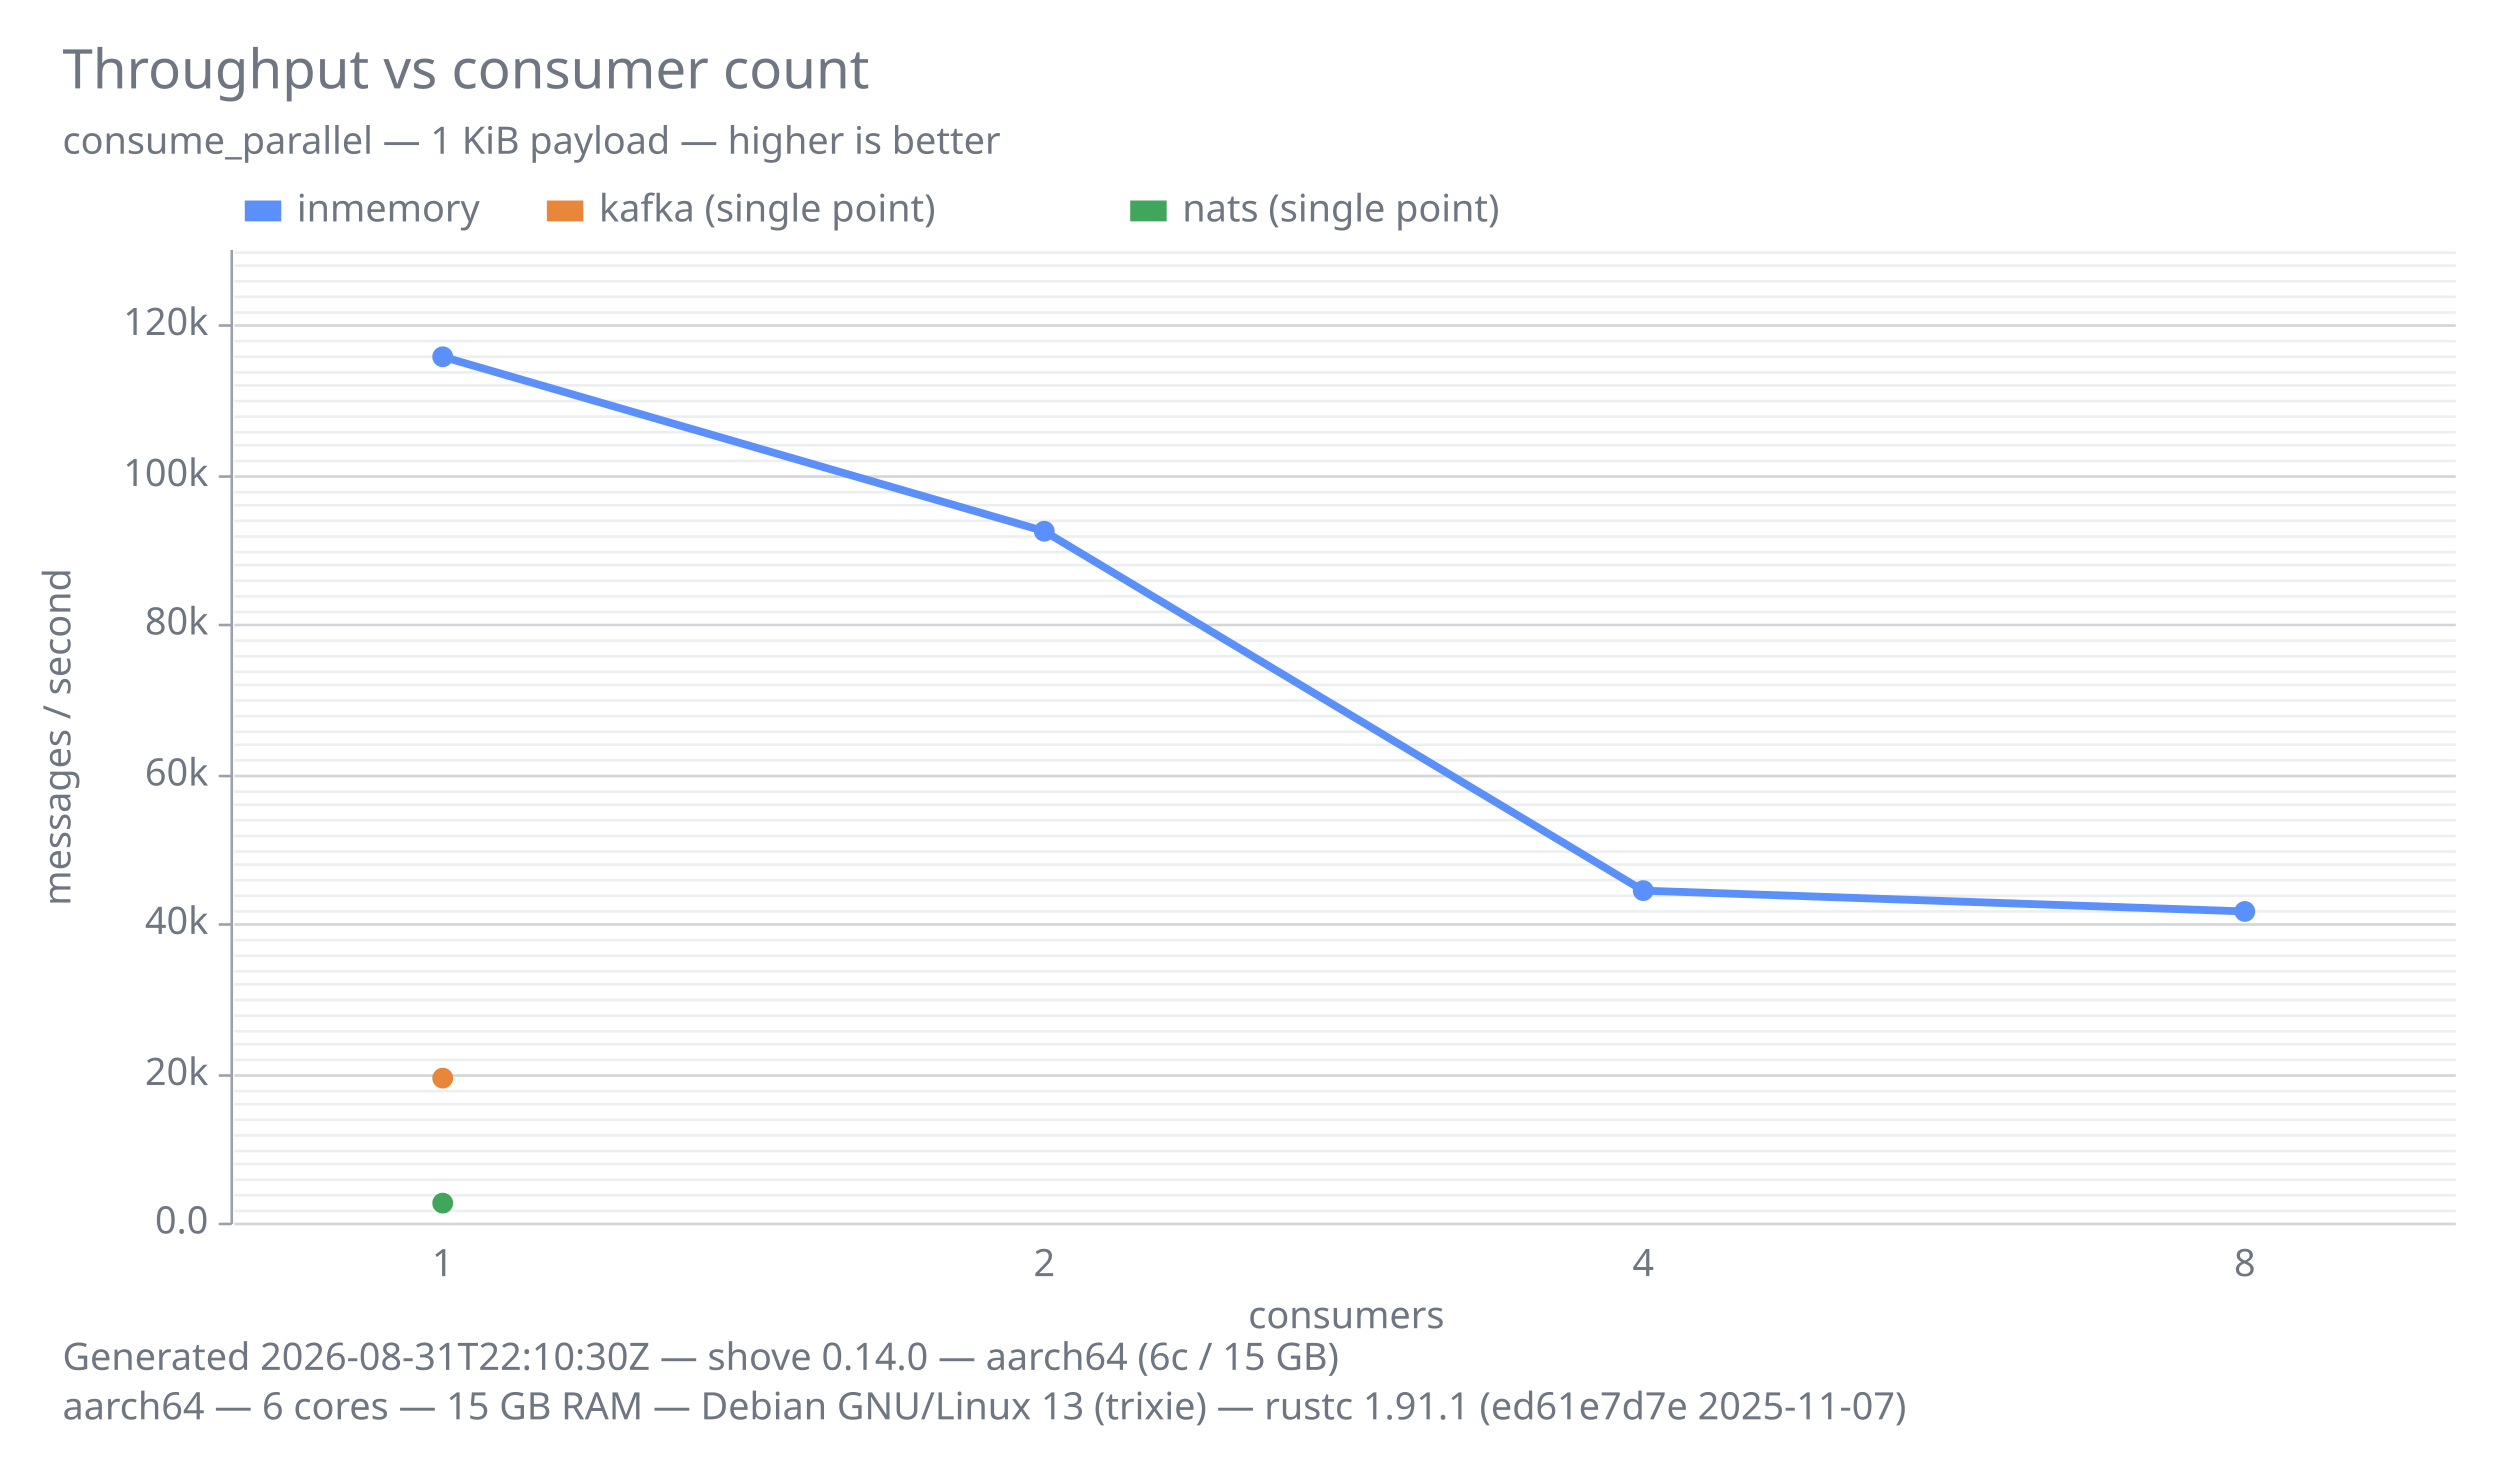
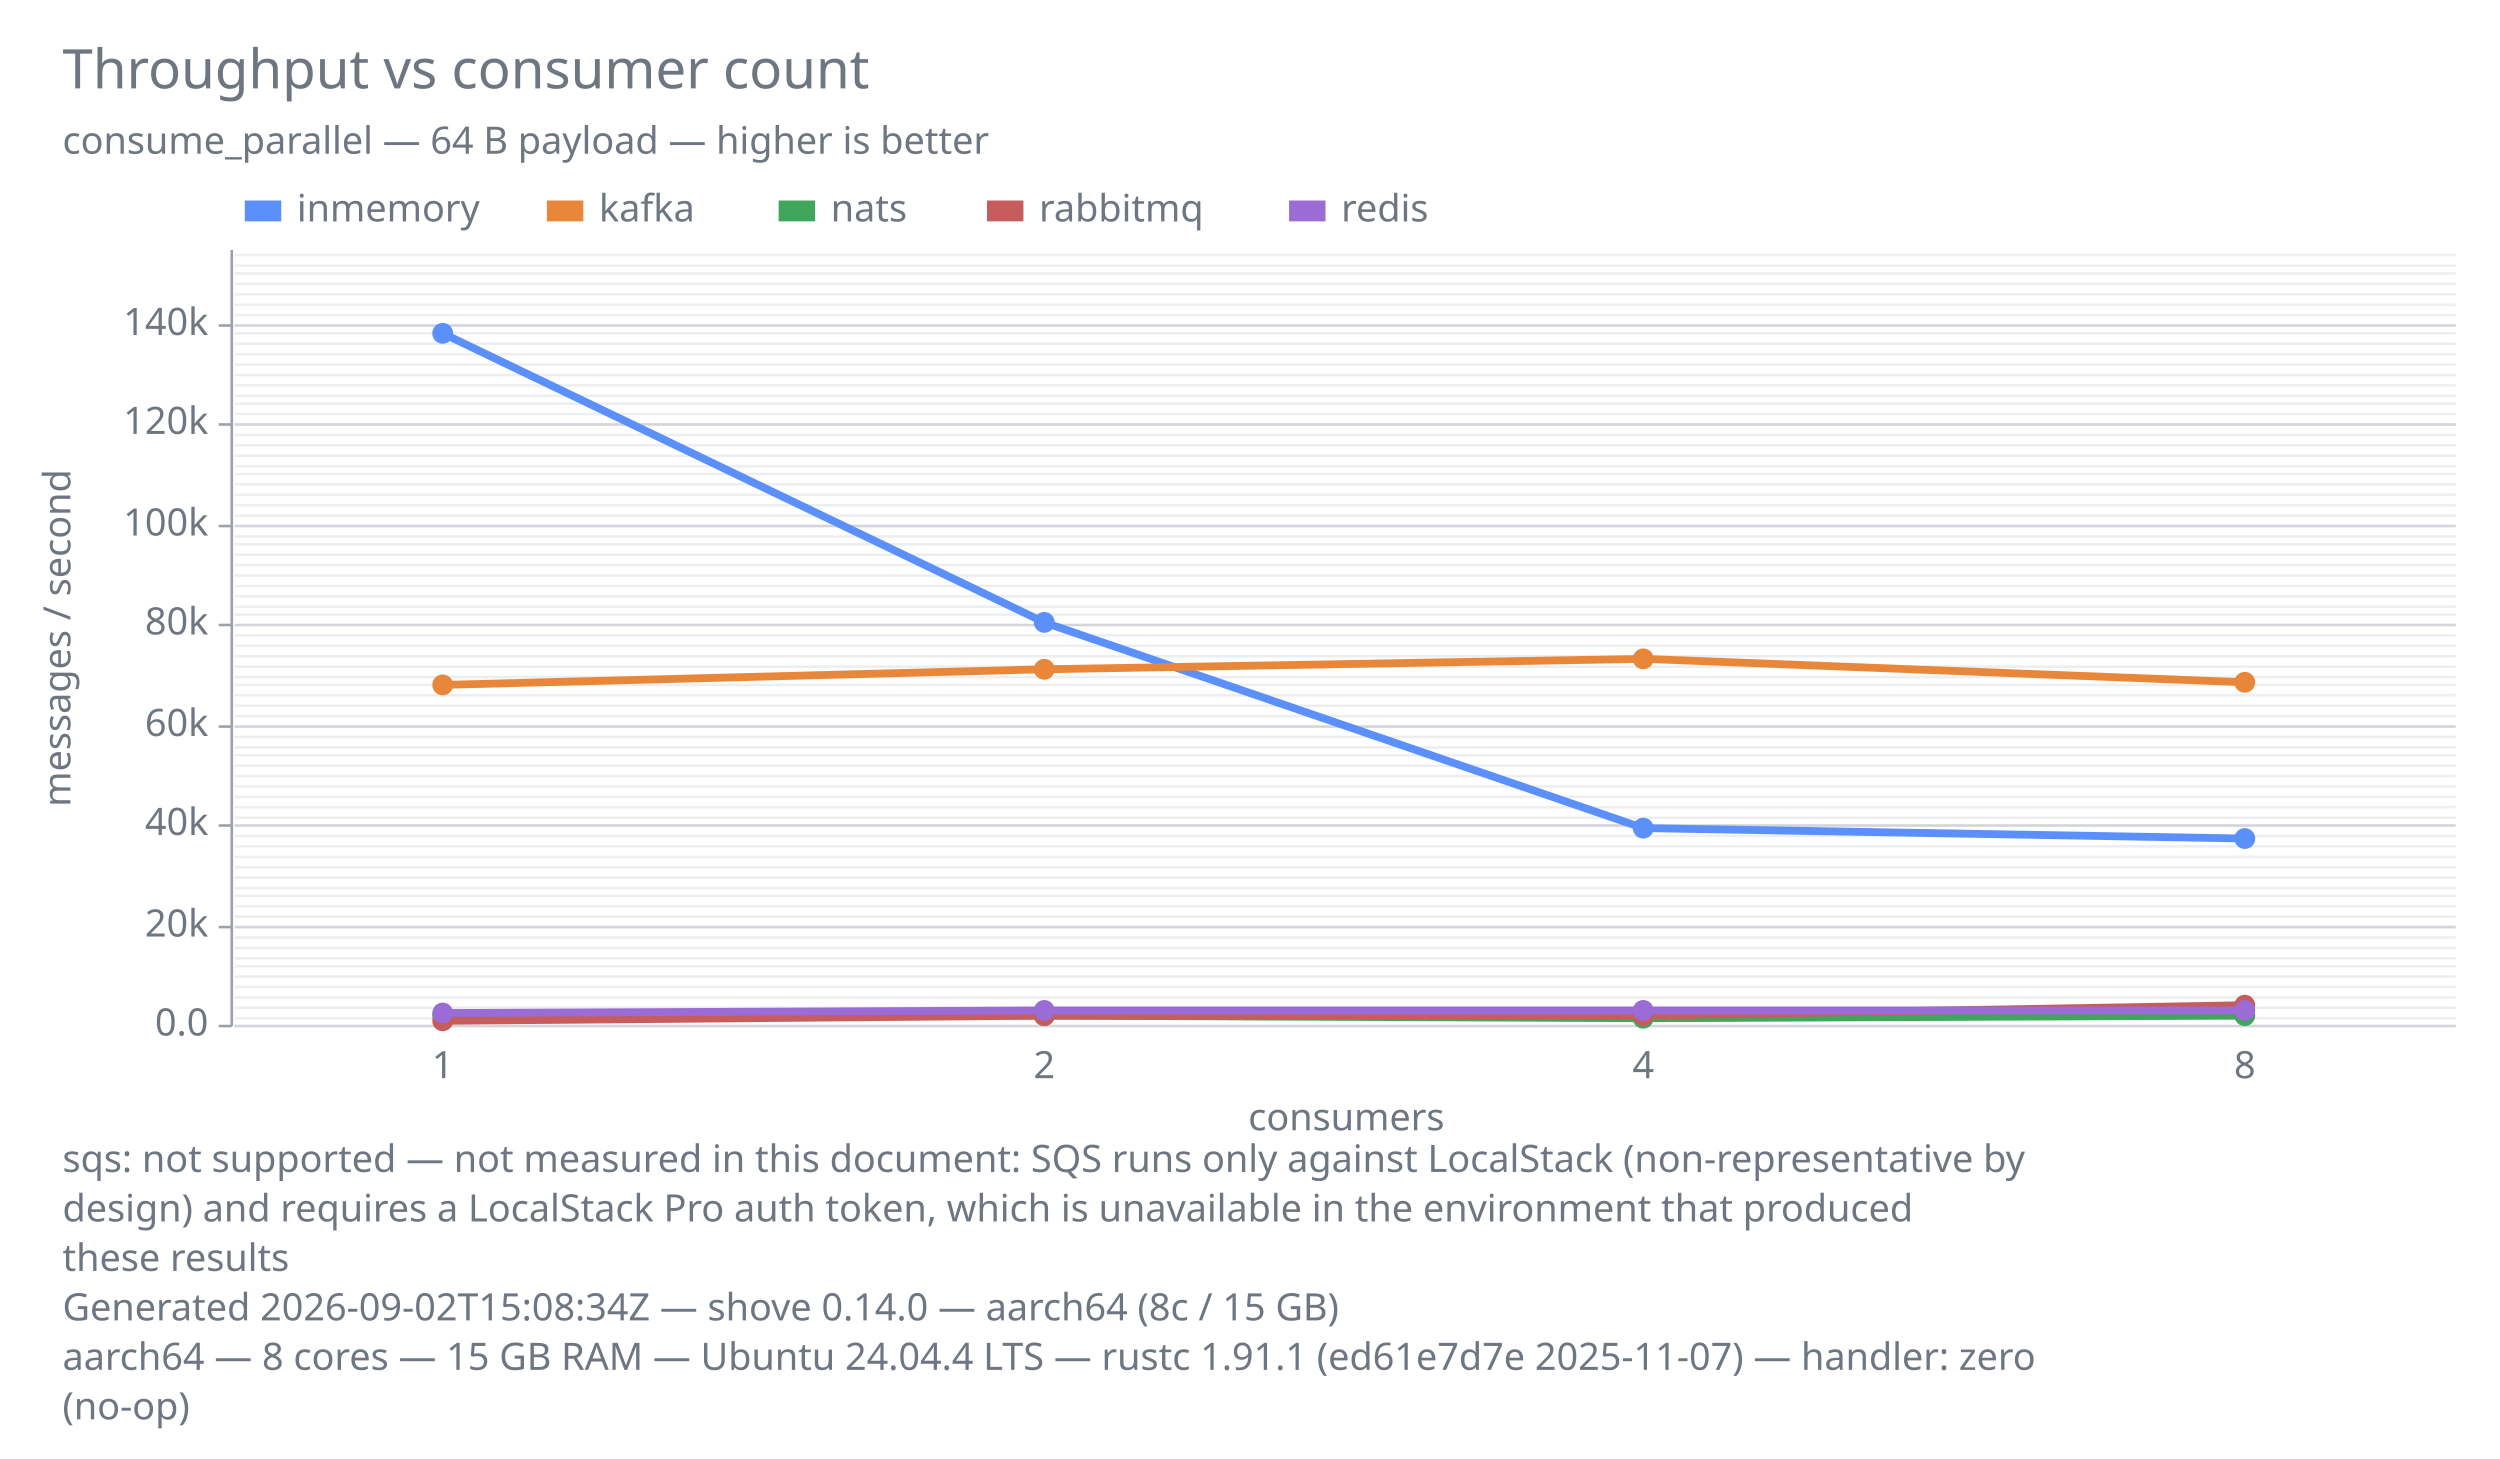
<svg xmlns="http://www.w3.org/2000/svg" width="960" height="560" viewBox="0 0 960 560">
  <text x="24" y="18" dy="0.76em" text-anchor="start" font-family="sans-serif" font-size="20.968" opacity="1" fill="#6E7681">
Throughput vs consumer count
</text>
  <text x="24" y="48" dy="0.76em" text-anchor="start" font-family="sans-serif" font-size="14.516" opacity="1" fill="#6E7681">
- consume_parallel — 1 KiB payload — higher is better
+ consume_parallel — 64 B payload — higher is better
+ </text>
+   <text x="24" y="439" dy="0.76em" text-anchor="start" font-family="sans-serif" font-size="14.516" opacity="1" fill="#6E7681">
+ sqs: not supported — not measured in this document: SQS runs only against LocalStack (non-representative by
+ </text>
+   <text x="24" y="458" dy="0.76em" text-anchor="start" font-family="sans-serif" font-size="14.516" opacity="1" fill="#6E7681">
+ design) and requires a LocalStack Pro auth token, which is unavailable in the environment that produced
+ </text>
+   <text x="24" y="477" dy="0.76em" text-anchor="start" font-family="sans-serif" font-size="14.516" opacity="1" fill="#6E7681">
+ these results
+ </text>
+   <text x="24" y="496" dy="0.76em" text-anchor="start" font-family="sans-serif" font-size="14.516" opacity="1" fill="#6E7681">
+ Generated 2026-09-02T15:08:34Z — shove 0.14.0 — aarch64 (8c / 15 GB)
</text>
  <text x="24" y="515" dy="0.76em" text-anchor="start" font-family="sans-serif" font-size="14.516" opacity="1" fill="#6E7681">
- Generated 2026-08-31T22:10:30Z — shove 0.14.0 — aarch64 (6c / 15 GB)
+ aarch64 — 8 cores — 15 GB RAM — Ubuntu 24.04.4 LTS — rustc 1.91.1 (ed61e7d7e 2025-11-07) — handler: zero
</text>
  <text x="24" y="534" dy="0.76em" text-anchor="start" font-family="sans-serif" font-size="14.516" opacity="1" fill="#6E7681">
- aarch64 — 6 cores — 15 GB RAM — Debian GNU/Linux 13 (trixie) — rustc 1.91.1 (ed61e7d7e 2025-11-07)
- </text>
-   <line opacity="0.18" stroke="#9AA1AA" stroke-width="1" x1="90" y1="470" x2="943" y2="470" />
-   <line opacity="0.18" stroke="#9AA1AA" stroke-width="1" x1="90" y1="465" x2="943" y2="465" />
-   <line opacity="0.18" stroke="#9AA1AA" stroke-width="1" x1="90" y1="459" x2="943" y2="459" />
-   <line opacity="0.18" stroke="#9AA1AA" stroke-width="1" x1="90" y1="453" x2="943" y2="453" />
-   <line opacity="0.18" stroke="#9AA1AA" stroke-width="1" x1="90" y1="447" x2="943" y2="447" />
-   <line opacity="0.18" stroke="#9AA1AA" stroke-width="1" x1="90" y1="442" x2="943" y2="442" />
-   <line opacity="0.18" stroke="#9AA1AA" stroke-width="1" x1="90" y1="436" x2="943" y2="436" />
-   <line opacity="0.18" stroke="#9AA1AA" stroke-width="1" x1="90" y1="430" x2="943" y2="430" />
-   <line opacity="0.18" stroke="#9AA1AA" stroke-width="1" x1="90" y1="424" x2="943" y2="424" />
-   <line opacity="0.18" stroke="#9AA1AA" stroke-width="1" x1="90" y1="419" x2="943" y2="419" />
-   <line opacity="0.18" stroke="#9AA1AA" stroke-width="1" x1="90" y1="413" x2="943" y2="413" />
-   <line opacity="0.18" stroke="#9AA1AA" stroke-width="1" x1="90" y1="407" x2="943" y2="407" />
-   <line opacity="0.18" stroke="#9AA1AA" stroke-width="1" x1="90" y1="401" x2="943" y2="401" />
-   <line opacity="0.18" stroke="#9AA1AA" stroke-width="1" x1="90" y1="396" x2="943" y2="396" />
-   <line opacity="0.18" stroke="#9AA1AA" stroke-width="1" x1="90" y1="390" x2="943" y2="390" />
-   <line opacity="0.18" stroke="#9AA1AA" stroke-width="1" x1="90" y1="384" x2="943" y2="384" />
-   <line opacity="0.18" stroke="#9AA1AA" stroke-width="1" x1="90" y1="378" x2="943" y2="378" />
-   <line opacity="0.18" stroke="#9AA1AA" stroke-width="1" x1="90" y1="373" x2="943" y2="373" />
-   <line opacity="0.18" stroke="#9AA1AA" stroke-width="1" x1="90" y1="367" x2="943" y2="367" />
-   <line opacity="0.18" stroke="#9AA1AA" stroke-width="1" x1="90" y1="361" x2="943" y2="361" />
-   <line opacity="0.18" stroke="#9AA1AA" stroke-width="1" x1="90" y1="355" x2="943" y2="355" />
-   <line opacity="0.18" stroke="#9AA1AA" stroke-width="1" x1="90" y1="350" x2="943" y2="350" />
+ (no-op)
+ </text>
+   <line opacity="0.18" stroke="#9AA1AA" stroke-width="1" x1="90" y1="394" x2="943" y2="394" />
+   <line opacity="0.18" stroke="#9AA1AA" stroke-width="1" x1="90" y1="391" x2="943" y2="391" />
+   <line opacity="0.18" stroke="#9AA1AA" stroke-width="1" x1="90" y1="387" x2="943" y2="387" />
+   <line opacity="0.18" stroke="#9AA1AA" stroke-width="1" x1="90" y1="383" x2="943" y2="383" />
+   <line opacity="0.18" stroke="#9AA1AA" stroke-width="1" x1="90" y1="379" x2="943" y2="379" />
+   <line opacity="0.18" stroke="#9AA1AA" stroke-width="1" x1="90" y1="375" x2="943" y2="375" />
+   <line opacity="0.18" stroke="#9AA1AA" stroke-width="1" x1="90" y1="371" x2="943" y2="371" />
+   <line opacity="0.18" stroke="#9AA1AA" stroke-width="1" x1="90" y1="368" x2="943" y2="368" />
+   <line opacity="0.18" stroke="#9AA1AA" stroke-width="1" x1="90" y1="364" x2="943" y2="364" />
+   <line opacity="0.18" stroke="#9AA1AA" stroke-width="1" x1="90" y1="360" x2="943" y2="360" />
+   <line opacity="0.18" stroke="#9AA1AA" stroke-width="1" x1="90" y1="356" x2="943" y2="356" />
+   <line opacity="0.18" stroke="#9AA1AA" stroke-width="1" x1="90" y1="352" x2="943" y2="352" />
+   <line opacity="0.18" stroke="#9AA1AA" stroke-width="1" x1="90" y1="348" x2="943" y2="348" />
  <line opacity="0.18" stroke="#9AA1AA" stroke-width="1" x1="90" y1="344" x2="943" y2="344" />
-   <line opacity="0.18" stroke="#9AA1AA" stroke-width="1" x1="90" y1="338" x2="943" y2="338" />
-   <line opacity="0.18" stroke="#9AA1AA" stroke-width="1" x1="90" y1="332" x2="943" y2="332" />
-   <line opacity="0.18" stroke="#9AA1AA" stroke-width="1" x1="90" y1="327" x2="943" y2="327" />
+   <line opacity="0.18" stroke="#9AA1AA" stroke-width="1" x1="90" y1="341" x2="943" y2="341" />
+   <line opacity="0.18" stroke="#9AA1AA" stroke-width="1" x1="90" y1="337" x2="943" y2="337" />
+   <line opacity="0.18" stroke="#9AA1AA" stroke-width="1" x1="90" y1="333" x2="943" y2="333" />
+   <line opacity="0.18" stroke="#9AA1AA" stroke-width="1" x1="90" y1="329" x2="943" y2="329" />
+   <line opacity="0.18" stroke="#9AA1AA" stroke-width="1" x1="90" y1="325" x2="943" y2="325" />
  <line opacity="0.18" stroke="#9AA1AA" stroke-width="1" x1="90" y1="321" x2="943" y2="321" />
-   <line opacity="0.18" stroke="#9AA1AA" stroke-width="1" x1="90" y1="315" x2="943" y2="315" />
-   <line opacity="0.18" stroke="#9AA1AA" stroke-width="1" x1="90" y1="309" x2="943" y2="309" />
-   <line opacity="0.18" stroke="#9AA1AA" stroke-width="1" x1="90" y1="304" x2="943" y2="304" />
+   <line opacity="0.18" stroke="#9AA1AA" stroke-width="1" x1="90" y1="317" x2="943" y2="317" />
+   <line opacity="0.18" stroke="#9AA1AA" stroke-width="1" x1="90" y1="314" x2="943" y2="314" />
+   <line opacity="0.18" stroke="#9AA1AA" stroke-width="1" x1="90" y1="310" x2="943" y2="310" />
+   <line opacity="0.18" stroke="#9AA1AA" stroke-width="1" x1="90" y1="306" x2="943" y2="306" />
+   <line opacity="0.18" stroke="#9AA1AA" stroke-width="1" x1="90" y1="302" x2="943" y2="302" />
  <line opacity="0.18" stroke="#9AA1AA" stroke-width="1" x1="90" y1="298" x2="943" y2="298" />
-   <line opacity="0.18" stroke="#9AA1AA" stroke-width="1" x1="90" y1="292" x2="943" y2="292" />
-   <line opacity="0.18" stroke="#9AA1AA" stroke-width="1" x1="90" y1="286" x2="943" y2="286" />
-   <line opacity="0.18" stroke="#9AA1AA" stroke-width="1" x1="90" y1="281" x2="943" y2="281" />
+   <line opacity="0.18" stroke="#9AA1AA" stroke-width="1" x1="90" y1="294" x2="943" y2="294" />
+   <line opacity="0.18" stroke="#9AA1AA" stroke-width="1" x1="90" y1="290" x2="943" y2="290" />
+   <line opacity="0.18" stroke="#9AA1AA" stroke-width="1" x1="90" y1="287" x2="943" y2="287" />
+   <line opacity="0.18" stroke="#9AA1AA" stroke-width="1" x1="90" y1="283" x2="943" y2="283" />
+   <line opacity="0.18" stroke="#9AA1AA" stroke-width="1" x1="90" y1="279" x2="943" y2="279" />
  <line opacity="0.18" stroke="#9AA1AA" stroke-width="1" x1="90" y1="275" x2="943" y2="275" />
-   <line opacity="0.18" stroke="#9AA1AA" stroke-width="1" x1="90" y1="269" x2="943" y2="269" />
+   <line opacity="0.18" stroke="#9AA1AA" stroke-width="1" x1="90" y1="271" x2="943" y2="271" />
+   <line opacity="0.18" stroke="#9AA1AA" stroke-width="1" x1="90" y1="267" x2="943" y2="267" />
  <line opacity="0.18" stroke="#9AA1AA" stroke-width="1" x1="90" y1="263" x2="943" y2="263" />
-   <line opacity="0.18" stroke="#9AA1AA" stroke-width="1" x1="90" y1="258" x2="943" y2="258" />
+   <line opacity="0.18" stroke="#9AA1AA" stroke-width="1" x1="90" y1="260" x2="943" y2="260" />
+   <line opacity="0.18" stroke="#9AA1AA" stroke-width="1" x1="90" y1="256" x2="943" y2="256" />
  <line opacity="0.18" stroke="#9AA1AA" stroke-width="1" x1="90" y1="252" x2="943" y2="252" />
-   <line opacity="0.18" stroke="#9AA1AA" stroke-width="1" x1="90" y1="246" x2="943" y2="246" />
+   <line opacity="0.18" stroke="#9AA1AA" stroke-width="1" x1="90" y1="248" x2="943" y2="248" />
+   <line opacity="0.18" stroke="#9AA1AA" stroke-width="1" x1="90" y1="244" x2="943" y2="244" />
  <line opacity="0.18" stroke="#9AA1AA" stroke-width="1" x1="90" y1="240" x2="943" y2="240" />
-   <line opacity="0.18" stroke="#9AA1AA" stroke-width="1" x1="90" y1="235" x2="943" y2="235" />
+   <line opacity="0.18" stroke="#9AA1AA" stroke-width="1" x1="90" y1="236" x2="943" y2="236" />
+   <line opacity="0.18" stroke="#9AA1AA" stroke-width="1" x1="90" y1="233" x2="943" y2="233" />
  <line opacity="0.18" stroke="#9AA1AA" stroke-width="1" x1="90" y1="229" x2="943" y2="229" />
-   <line opacity="0.18" stroke="#9AA1AA" stroke-width="1" x1="90" y1="223" x2="943" y2="223" />
+   <line opacity="0.18" stroke="#9AA1AA" stroke-width="1" x1="90" y1="225" x2="943" y2="225" />
+   <line opacity="0.18" stroke="#9AA1AA" stroke-width="1" x1="90" y1="221" x2="943" y2="221" />
  <line opacity="0.18" stroke="#9AA1AA" stroke-width="1" x1="90" y1="217" x2="943" y2="217" />
-   <line opacity="0.18" stroke="#9AA1AA" stroke-width="1" x1="90" y1="212" x2="943" y2="212" />
+   <line opacity="0.18" stroke="#9AA1AA" stroke-width="1" x1="90" y1="213" x2="943" y2="213" />
+   <line opacity="0.18" stroke="#9AA1AA" stroke-width="1" x1="90" y1="209" x2="943" y2="209" />
  <line opacity="0.18" stroke="#9AA1AA" stroke-width="1" x1="90" y1="206" x2="943" y2="206" />
-   <line opacity="0.18" stroke="#9AA1AA" stroke-width="1" x1="90" y1="200" x2="943" y2="200" />
+   <line opacity="0.18" stroke="#9AA1AA" stroke-width="1" x1="90" y1="202" x2="943" y2="202" />
+   <line opacity="0.18" stroke="#9AA1AA" stroke-width="1" x1="90" y1="198" x2="943" y2="198" />
  <line opacity="0.18" stroke="#9AA1AA" stroke-width="1" x1="90" y1="194" x2="943" y2="194" />
-   <line opacity="0.18" stroke="#9AA1AA" stroke-width="1" x1="90" y1="189" x2="943" y2="189" />
-   <line opacity="0.18" stroke="#9AA1AA" stroke-width="1" x1="90" y1="183" x2="943" y2="183" />
-   <line opacity="0.18" stroke="#9AA1AA" stroke-width="1" x1="90" y1="177" x2="943" y2="177" />
+   <line opacity="0.18" stroke="#9AA1AA" stroke-width="1" x1="90" y1="190" x2="943" y2="190" />
+   <line opacity="0.18" stroke="#9AA1AA" stroke-width="1" x1="90" y1="186" x2="943" y2="186" />
+   <line opacity="0.18" stroke="#9AA1AA" stroke-width="1" x1="90" y1="182" x2="943" y2="182" />
+   <line opacity="0.18" stroke="#9AA1AA" stroke-width="1" x1="90" y1="179" x2="943" y2="179" />
+   <line opacity="0.18" stroke="#9AA1AA" stroke-width="1" x1="90" y1="175" x2="943" y2="175" />
  <line opacity="0.18" stroke="#9AA1AA" stroke-width="1" x1="90" y1="171" x2="943" y2="171" />
-   <line opacity="0.18" stroke="#9AA1AA" stroke-width="1" x1="90" y1="166" x2="943" y2="166" />
-   <line opacity="0.18" stroke="#9AA1AA" stroke-width="1" x1="90" y1="160" x2="943" y2="160" />
-   <line opacity="0.18" stroke="#9AA1AA" stroke-width="1" x1="90" y1="154" x2="943" y2="154" />
+   <line opacity="0.18" stroke="#9AA1AA" stroke-width="1" x1="90" y1="167" x2="943" y2="167" />
+   <line opacity="0.18" stroke="#9AA1AA" stroke-width="1" x1="90" y1="163" x2="943" y2="163" />
+   <line opacity="0.18" stroke="#9AA1AA" stroke-width="1" x1="90" y1="159" x2="943" y2="159" />
+   <line opacity="0.18" stroke="#9AA1AA" stroke-width="1" x1="90" y1="155" x2="943" y2="155" />
+   <line opacity="0.18" stroke="#9AA1AA" stroke-width="1" x1="90" y1="152" x2="943" y2="152" />
  <line opacity="0.18" stroke="#9AA1AA" stroke-width="1" x1="90" y1="148" x2="943" y2="148" />
-   <line opacity="0.18" stroke="#9AA1AA" stroke-width="1" x1="90" y1="143" x2="943" y2="143" />
-   <line opacity="0.18" stroke="#9AA1AA" stroke-width="1" x1="90" y1="137" x2="943" y2="137" />
-   <line opacity="0.18" stroke="#9AA1AA" stroke-width="1" x1="90" y1="131" x2="943" y2="131" />
+   <line opacity="0.18" stroke="#9AA1AA" stroke-width="1" x1="90" y1="144" x2="943" y2="144" />
+   <line opacity="0.18" stroke="#9AA1AA" stroke-width="1" x1="90" y1="140" x2="943" y2="140" />
+   <line opacity="0.18" stroke="#9AA1AA" stroke-width="1" x1="90" y1="136" x2="943" y2="136" />
+   <line opacity="0.18" stroke="#9AA1AA" stroke-width="1" x1="90" y1="132" x2="943" y2="132" />
+   <line opacity="0.18" stroke="#9AA1AA" stroke-width="1" x1="90" y1="128" x2="943" y2="128" />
  <line opacity="0.18" stroke="#9AA1AA" stroke-width="1" x1="90" y1="125" x2="943" y2="125" />
-   <line opacity="0.18" stroke="#9AA1AA" stroke-width="1" x1="90" y1="120" x2="943" y2="120" />
-   <line opacity="0.18" stroke="#9AA1AA" stroke-width="1" x1="90" y1="114" x2="943" y2="114" />
-   <line opacity="0.18" stroke="#9AA1AA" stroke-width="1" x1="90" y1="108" x2="943" y2="108" />
+   <line opacity="0.18" stroke="#9AA1AA" stroke-width="1" x1="90" y1="121" x2="943" y2="121" />
+   <line opacity="0.18" stroke="#9AA1AA" stroke-width="1" x1="90" y1="117" x2="943" y2="117" />
+   <line opacity="0.18" stroke="#9AA1AA" stroke-width="1" x1="90" y1="113" x2="943" y2="113" />
+   <line opacity="0.18" stroke="#9AA1AA" stroke-width="1" x1="90" y1="109" x2="943" y2="109" />
+   <line opacity="0.18" stroke="#9AA1AA" stroke-width="1" x1="90" y1="105" x2="943" y2="105" />
  <line opacity="0.18" stroke="#9AA1AA" stroke-width="1" x1="90" y1="102" x2="943" y2="102" />
-   <line opacity="0.18" stroke="#9AA1AA" stroke-width="1" x1="90" y1="97" x2="943" y2="97" />
-   <text x="16" y="283" dy="0.76em" text-anchor="middle" font-family="sans-serif" font-size="14.516" opacity="1" fill="#6E7681" transform="rotate(270, 16, 283)">
+   <line opacity="0.18" stroke="#9AA1AA" stroke-width="1" x1="90" y1="98" x2="943" y2="98" />
+   <text x="16" y="245" dy="0.76em" text-anchor="middle" font-family="sans-serif" font-size="14.516" opacity="1" fill="#6E7681" transform="rotate(270, 16, 245)">
messages / second
</text>
-   <line opacity="0.32" stroke="#9AA1AA" stroke-width="1" x1="90" y1="470" x2="943" y2="470" />
-   <line opacity="0.32" stroke="#9AA1AA" stroke-width="1" x1="90" y1="413" x2="943" y2="413" />
-   <line opacity="0.32" stroke="#9AA1AA" stroke-width="1" x1="90" y1="355" x2="943" y2="355" />
-   <line opacity="0.32" stroke="#9AA1AA" stroke-width="1" x1="90" y1="298" x2="943" y2="298" />
+   <line opacity="0.32" stroke="#9AA1AA" stroke-width="1" x1="90" y1="394" x2="943" y2="394" />
+   <line opacity="0.32" stroke="#9AA1AA" stroke-width="1" x1="90" y1="356" x2="943" y2="356" />
+   <line opacity="0.32" stroke="#9AA1AA" stroke-width="1" x1="90" y1="317" x2="943" y2="317" />
+   <line opacity="0.32" stroke="#9AA1AA" stroke-width="1" x1="90" y1="279" x2="943" y2="279" />
  <line opacity="0.32" stroke="#9AA1AA" stroke-width="1" x1="90" y1="240" x2="943" y2="240" />
-   <line opacity="0.32" stroke="#9AA1AA" stroke-width="1" x1="90" y1="183" x2="943" y2="183" />
+   <line opacity="0.32" stroke="#9AA1AA" stroke-width="1" x1="90" y1="202" x2="943" y2="202" />
+   <line opacity="0.32" stroke="#9AA1AA" stroke-width="1" x1="90" y1="163" x2="943" y2="163" />
  <line opacity="0.32" stroke="#9AA1AA" stroke-width="1" x1="90" y1="125" x2="943" y2="125" />
-   <polyline fill="none" opacity="1" stroke="#9AA1AA" stroke-width="1" points="89,96 89,470 " />
-   <text x="80" y="470" dy="0.5ex" text-anchor="end" font-family="sans-serif" font-size="14.516" opacity="1" fill="#6E7681">
+   <polyline fill="none" opacity="1" stroke="#9AA1AA" stroke-width="1" points="89,96 89,394 " />
+   <text x="80" y="394" dy="0.5ex" text-anchor="end" font-family="sans-serif" font-size="14.516" opacity="1" fill="#6E7681">
0.0
</text>
-   <polyline fill="none" opacity="1" stroke="#9AA1AA" stroke-width="1" points="84,470 89,470 " />
-   <text x="80" y="413" dy="0.5ex" text-anchor="end" font-family="sans-serif" font-size="14.516" opacity="1" fill="#6E7681">
+   <polyline fill="none" opacity="1" stroke="#9AA1AA" stroke-width="1" points="84,394 89,394 " />
+   <text x="80" y="356" dy="0.5ex" text-anchor="end" font-family="sans-serif" font-size="14.516" opacity="1" fill="#6E7681">
20k
</text>
-   <polyline fill="none" opacity="1" stroke="#9AA1AA" stroke-width="1" points="84,413 89,413 " />
-   <text x="80" y="355" dy="0.5ex" text-anchor="end" font-family="sans-serif" font-size="14.516" opacity="1" fill="#6E7681">
+   <polyline fill="none" opacity="1" stroke="#9AA1AA" stroke-width="1" points="84,356 89,356 " />
+   <text x="80" y="317" dy="0.5ex" text-anchor="end" font-family="sans-serif" font-size="14.516" opacity="1" fill="#6E7681">
40k
</text>
-   <polyline fill="none" opacity="1" stroke="#9AA1AA" stroke-width="1" points="84,355 89,355 " />
-   <text x="80" y="298" dy="0.5ex" text-anchor="end" font-family="sans-serif" font-size="14.516" opacity="1" fill="#6E7681">
+   <polyline fill="none" opacity="1" stroke="#9AA1AA" stroke-width="1" points="84,317 89,317 " />
+   <text x="80" y="279" dy="0.5ex" text-anchor="end" font-family="sans-serif" font-size="14.516" opacity="1" fill="#6E7681">
60k
</text>
-   <polyline fill="none" opacity="1" stroke="#9AA1AA" stroke-width="1" points="84,298 89,298 " />
+   <polyline fill="none" opacity="1" stroke="#9AA1AA" stroke-width="1" points="84,279 89,279 " />
  <text x="80" y="240" dy="0.5ex" text-anchor="end" font-family="sans-serif" font-size="14.516" opacity="1" fill="#6E7681">
80k
</text>
  <polyline fill="none" opacity="1" stroke="#9AA1AA" stroke-width="1" points="84,240 89,240 " />
-   <text x="80" y="183" dy="0.5ex" text-anchor="end" font-family="sans-serif" font-size="14.516" opacity="1" fill="#6E7681">
+   <text x="80" y="202" dy="0.5ex" text-anchor="end" font-family="sans-serif" font-size="14.516" opacity="1" fill="#6E7681">
100k
</text>
-   <polyline fill="none" opacity="1" stroke="#9AA1AA" stroke-width="1" points="84,183 89,183 " />
+   <polyline fill="none" opacity="1" stroke="#9AA1AA" stroke-width="1" points="84,202 89,202 " />
+   <text x="80" y="163" dy="0.5ex" text-anchor="end" font-family="sans-serif" font-size="14.516" opacity="1" fill="#6E7681">
+ 120k
+ </text>
+   <polyline fill="none" opacity="1" stroke="#9AA1AA" stroke-width="1" points="84,163 89,163 " />
  <text x="80" y="125" dy="0.5ex" text-anchor="end" font-family="sans-serif" font-size="14.516" opacity="1" fill="#6E7681">
- 120k
+ 140k
</text>
  <polyline fill="none" opacity="1" stroke="#9AA1AA" stroke-width="1" points="84,125 89,125 " />
-   <polyline fill="none" opacity="1" stroke="#5B8FF9" stroke-width="3" points="170,137 401,204 631,342 862,350 " />
-   <circle cx="170" cy="137" r="4" opacity="1" fill="#5B8FF9" stroke="none" stroke-width="0" />
-   <circle cx="401" cy="204" r="4" opacity="1" fill="#5B8FF9" stroke="none" stroke-width="0" />
-   <circle cx="631" cy="342" r="4" opacity="1" fill="#5B8FF9" stroke="none" stroke-width="0" />
-   <circle cx="862" cy="350" r="4" opacity="1" fill="#5B8FF9" stroke="none" stroke-width="0" />
-   <polyline fill="none" opacity="1" stroke="#E8873A" stroke-width="3" points="170,414 " />
-   <circle cx="170" cy="414" r="4" opacity="1" fill="#E8873A" stroke="none" stroke-width="0" />
-   <polyline fill="none" opacity="1" stroke="#3FA65C" stroke-width="3" points="170,462 " />
-   <circle cx="170" cy="462" r="4" opacity="1" fill="#3FA65C" stroke="none" stroke-width="0" />
-   <text x="170" y="479" dy="0.76em" text-anchor="middle" font-family="sans-serif" font-size="14.516" opacity="1" fill="#6E7681">
+   <polyline fill="none" opacity="1" stroke="#5B8FF9" stroke-width="3" points="170,128 401,239 631,318 862,322 " />
+   <circle cx="170" cy="128" r="4" opacity="1" fill="#5B8FF9" stroke="none" stroke-width="0" />
+   <circle cx="401" cy="239" r="4" opacity="1" fill="#5B8FF9" stroke="none" stroke-width="0" />
+   <circle cx="631" cy="318" r="4" opacity="1" fill="#5B8FF9" stroke="none" stroke-width="0" />
+   <circle cx="862" cy="322" r="4" opacity="1" fill="#5B8FF9" stroke="none" stroke-width="0" />
+   <polyline fill="none" opacity="1" stroke="#E8873A" stroke-width="3" points="170,263 401,257 631,253 862,262 " />
+   <circle cx="170" cy="263" r="4" opacity="1" fill="#E8873A" stroke="none" stroke-width="0" />
+   <circle cx="401" cy="257" r="4" opacity="1" fill="#E8873A" stroke="none" stroke-width="0" />
+   <circle cx="631" cy="253" r="4" opacity="1" fill="#E8873A" stroke="none" stroke-width="0" />
+   <circle cx="862" cy="262" r="4" opacity="1" fill="#E8873A" stroke="none" stroke-width="0" />
+   <polyline fill="none" opacity="1" stroke="#3FA65C" stroke-width="3" points="170,390 401,390 631,391 862,390 " />
+   <circle cx="170" cy="390" r="4" opacity="1" fill="#3FA65C" stroke="none" stroke-width="0" />
+   <circle cx="401" cy="390" r="4" opacity="1" fill="#3FA65C" stroke="none" stroke-width="0" />
+   <circle cx="631" cy="391" r="4" opacity="1" fill="#3FA65C" stroke="none" stroke-width="0" />
+   <circle cx="862" cy="390" r="4" opacity="1" fill="#3FA65C" stroke="none" stroke-width="0" />
+   <polyline fill="none" opacity="1" stroke="#C75C5C" stroke-width="3" points="170,392 401,390 631,390 862,386 " />
+   <circle cx="170" cy="392" r="4" opacity="1" fill="#C75C5C" stroke="none" stroke-width="0" />
+   <circle cx="401" cy="390" r="4" opacity="1" fill="#C75C5C" stroke="none" stroke-width="0" />
+   <circle cx="631" cy="390" r="4" opacity="1" fill="#C75C5C" stroke="none" stroke-width="0" />
+   <circle cx="862" cy="386" r="4" opacity="1" fill="#C75C5C" stroke="none" stroke-width="0" />
+   <polyline fill="none" opacity="1" stroke="#9B6BD6" stroke-width="3" points="170,389 401,388 631,388 862,388 " />
+   <circle cx="170" cy="389" r="4" opacity="1" fill="#9B6BD6" stroke="none" stroke-width="0" />
+   <circle cx="401" cy="388" r="4" opacity="1" fill="#9B6BD6" stroke="none" stroke-width="0" />
+   <circle cx="631" cy="388" r="4" opacity="1" fill="#9B6BD6" stroke="none" stroke-width="0" />
+   <circle cx="862" cy="388" r="4" opacity="1" fill="#9B6BD6" stroke="none" stroke-width="0" />
+   <text x="170" y="403" dy="0.76em" text-anchor="middle" font-family="sans-serif" font-size="14.516" opacity="1" fill="#6E7681">
1
</text>
-   <text x="401" y="479" dy="0.76em" text-anchor="middle" font-family="sans-serif" font-size="14.516" opacity="1" fill="#6E7681">
+   <text x="401" y="403" dy="0.76em" text-anchor="middle" font-family="sans-serif" font-size="14.516" opacity="1" fill="#6E7681">
2
</text>
-   <text x="631" y="479" dy="0.76em" text-anchor="middle" font-family="sans-serif" font-size="14.516" opacity="1" fill="#6E7681">
+   <text x="631" y="403" dy="0.76em" text-anchor="middle" font-family="sans-serif" font-size="14.516" opacity="1" fill="#6E7681">
4
</text>
-   <text x="862" y="479" dy="0.76em" text-anchor="middle" font-family="sans-serif" font-size="14.516" opacity="1" fill="#6E7681">
+   <text x="862" y="403" dy="0.76em" text-anchor="middle" font-family="sans-serif" font-size="14.516" opacity="1" fill="#6E7681">
8
</text>
-   <text x="517" y="499" dy="0.76em" text-anchor="middle" font-family="sans-serif" font-size="14.516" opacity="1" fill="#6E7681">
+   <text x="517" y="423" dy="0.76em" text-anchor="middle" font-family="sans-serif" font-size="14.516" opacity="1" fill="#6E7681">
consumers
</text>
  <rect x="94" y="77" width="14" height="8" opacity="1" fill="#5B8FF9" stroke="none" />
  <text x="114" y="74" dy="0.76em" text-anchor="start" font-family="sans-serif" font-size="14.516" opacity="1" fill="#6E7681">
inmemory
</text>
  <rect x="210" y="77" width="14" height="8" opacity="1" fill="#E8873A" stroke="none" />
  <text x="230" y="74" dy="0.76em" text-anchor="start" font-family="sans-serif" font-size="14.516" opacity="1" fill="#6E7681">
- kafka (single point)
- </text>
-   <rect x="434" y="77" width="14" height="8" opacity="1" fill="#3FA65C" stroke="none" />
-   <text x="454" y="74" dy="0.76em" text-anchor="start" font-family="sans-serif" font-size="14.516" opacity="1" fill="#6E7681">
- nats (single point)
+ kafka
+ </text>
+   <rect x="299" y="77" width="14" height="8" opacity="1" fill="#3FA65C" stroke="none" />
+   <text x="319" y="74" dy="0.76em" text-anchor="start" font-family="sans-serif" font-size="14.516" opacity="1" fill="#6E7681">
+ nats
+ </text>
+   <rect x="379" y="77" width="14" height="8" opacity="1" fill="#C75C5C" stroke="none" />
+   <text x="399" y="74" dy="0.76em" text-anchor="start" font-family="sans-serif" font-size="14.516" opacity="1" fill="#6E7681">
+ rabbitmq
+ </text>
+   <rect x="495" y="77" width="14" height="8" opacity="1" fill="#9B6BD6" stroke="none" />
+   <text x="515" y="74" dy="0.76em" text-anchor="start" font-family="sans-serif" font-size="14.516" opacity="1" fill="#6E7681">
+ redis
</text>
</svg>
